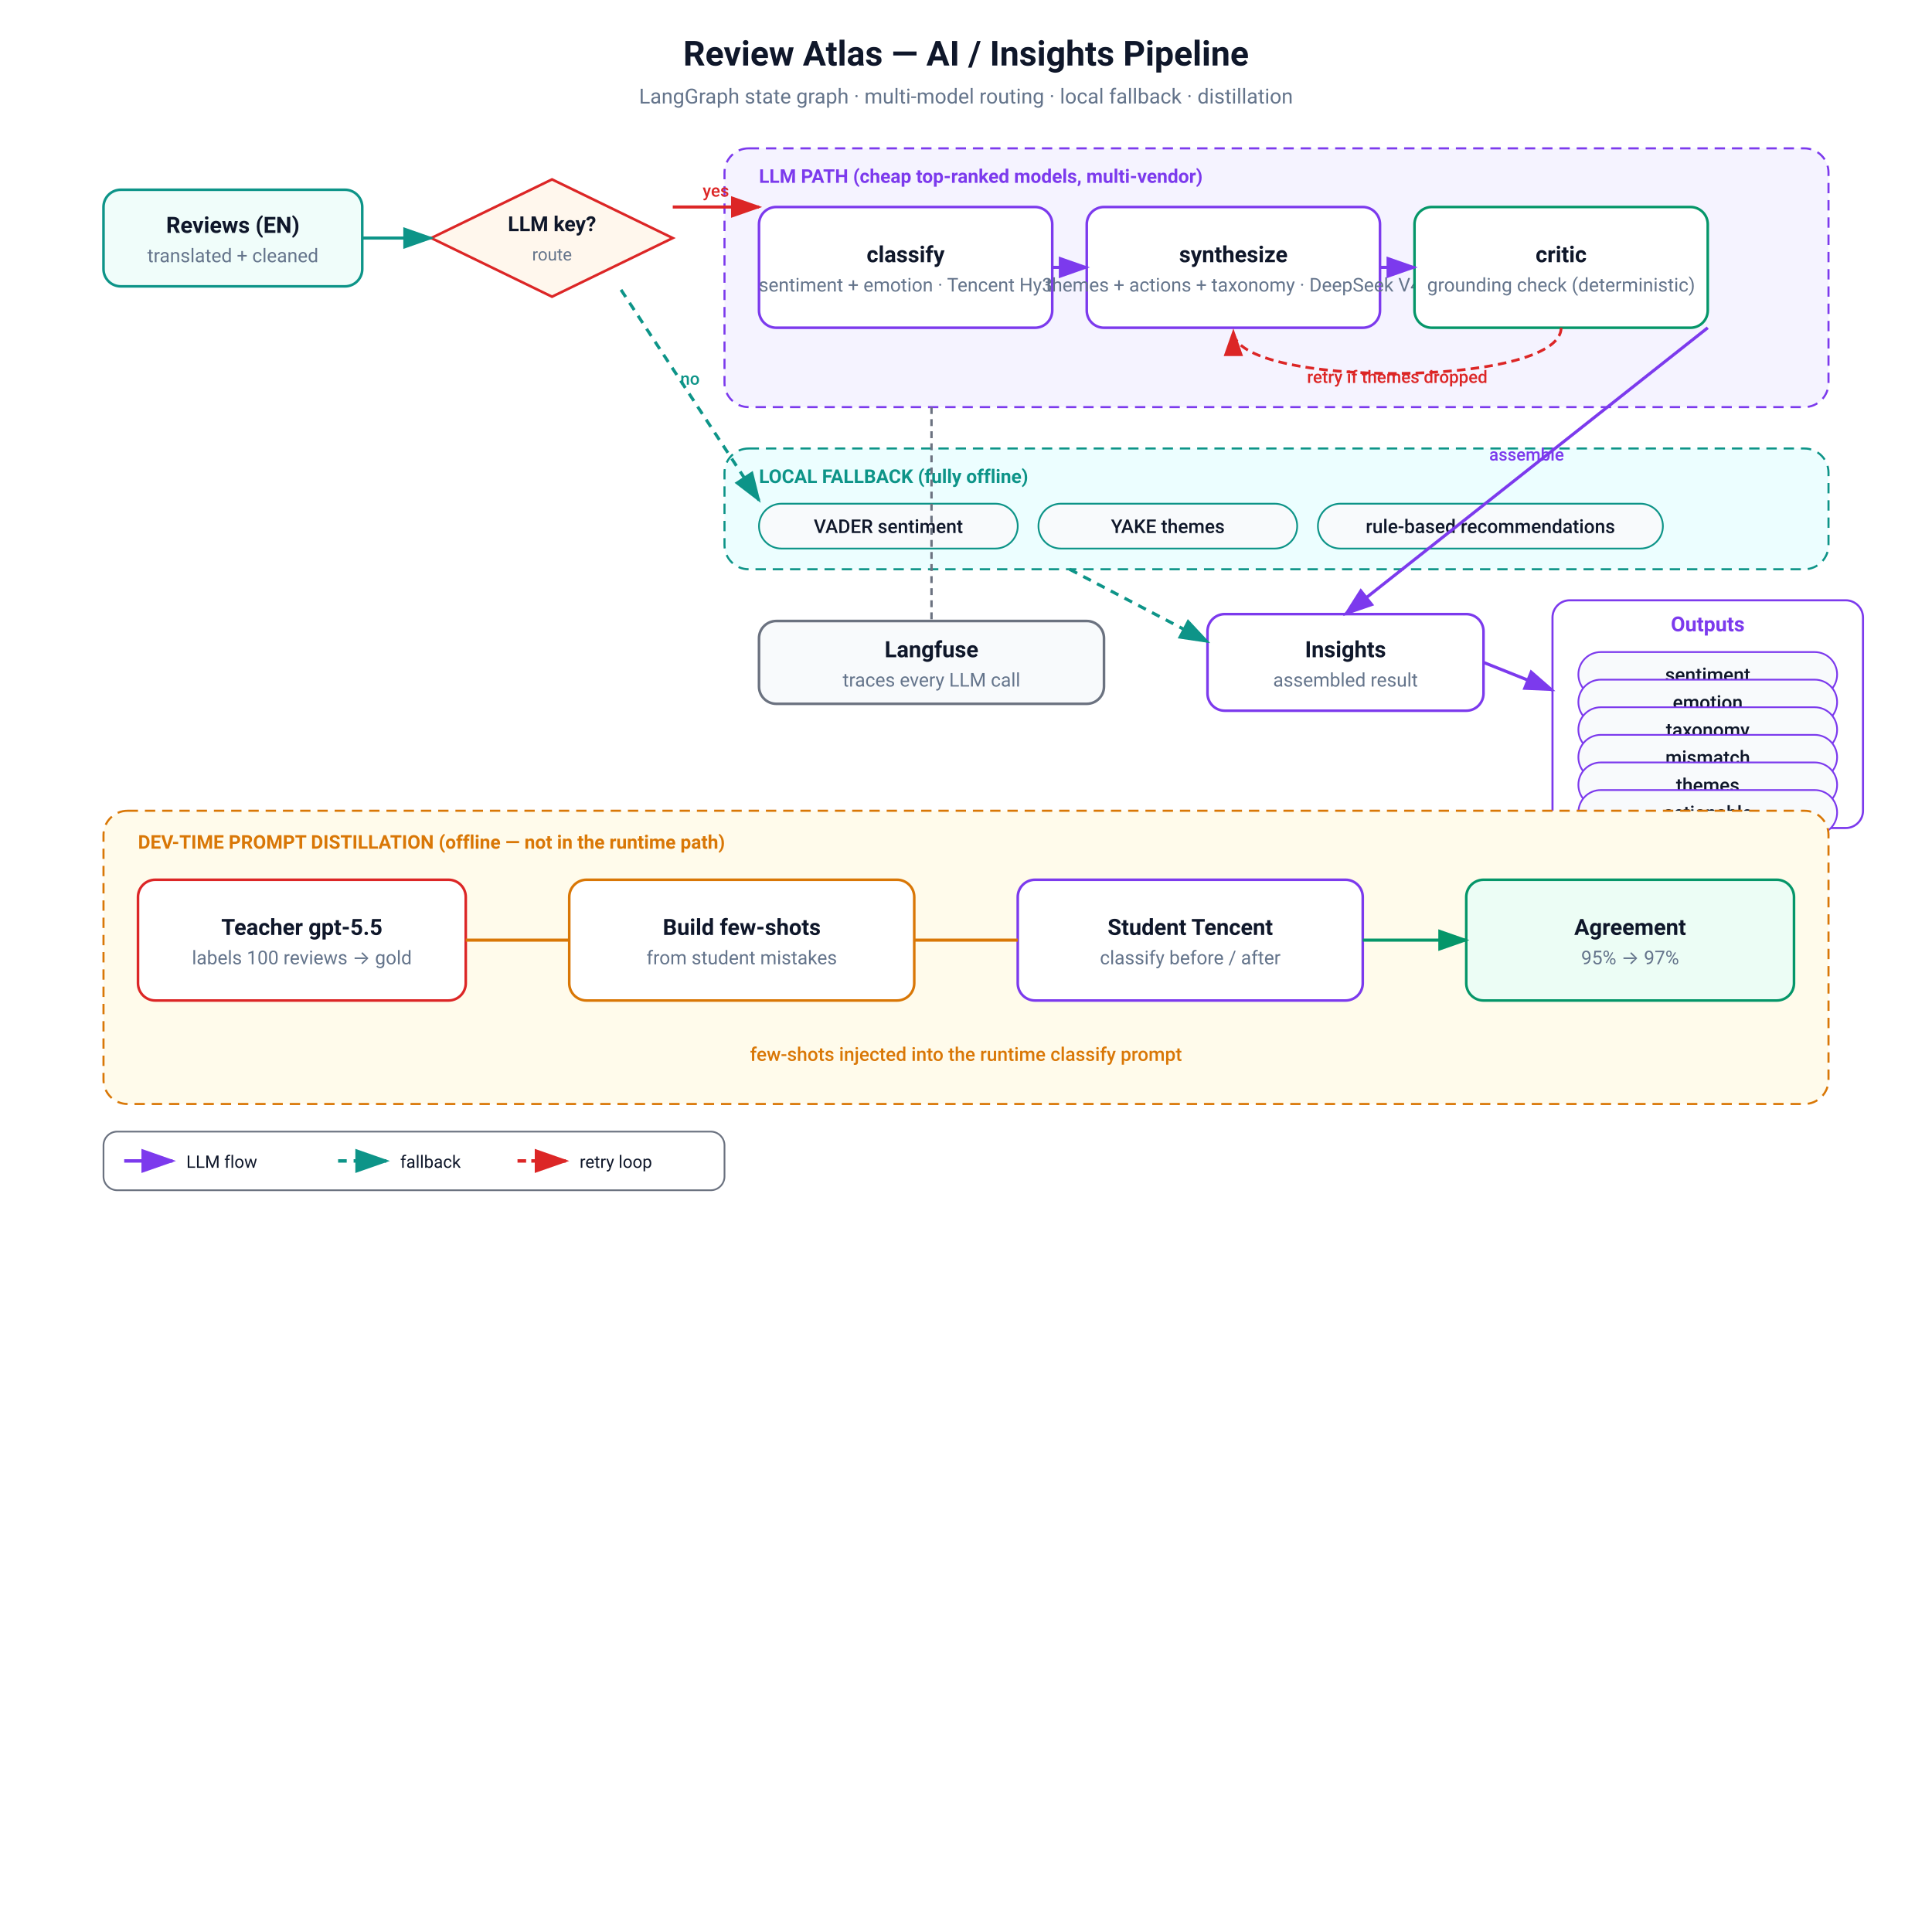
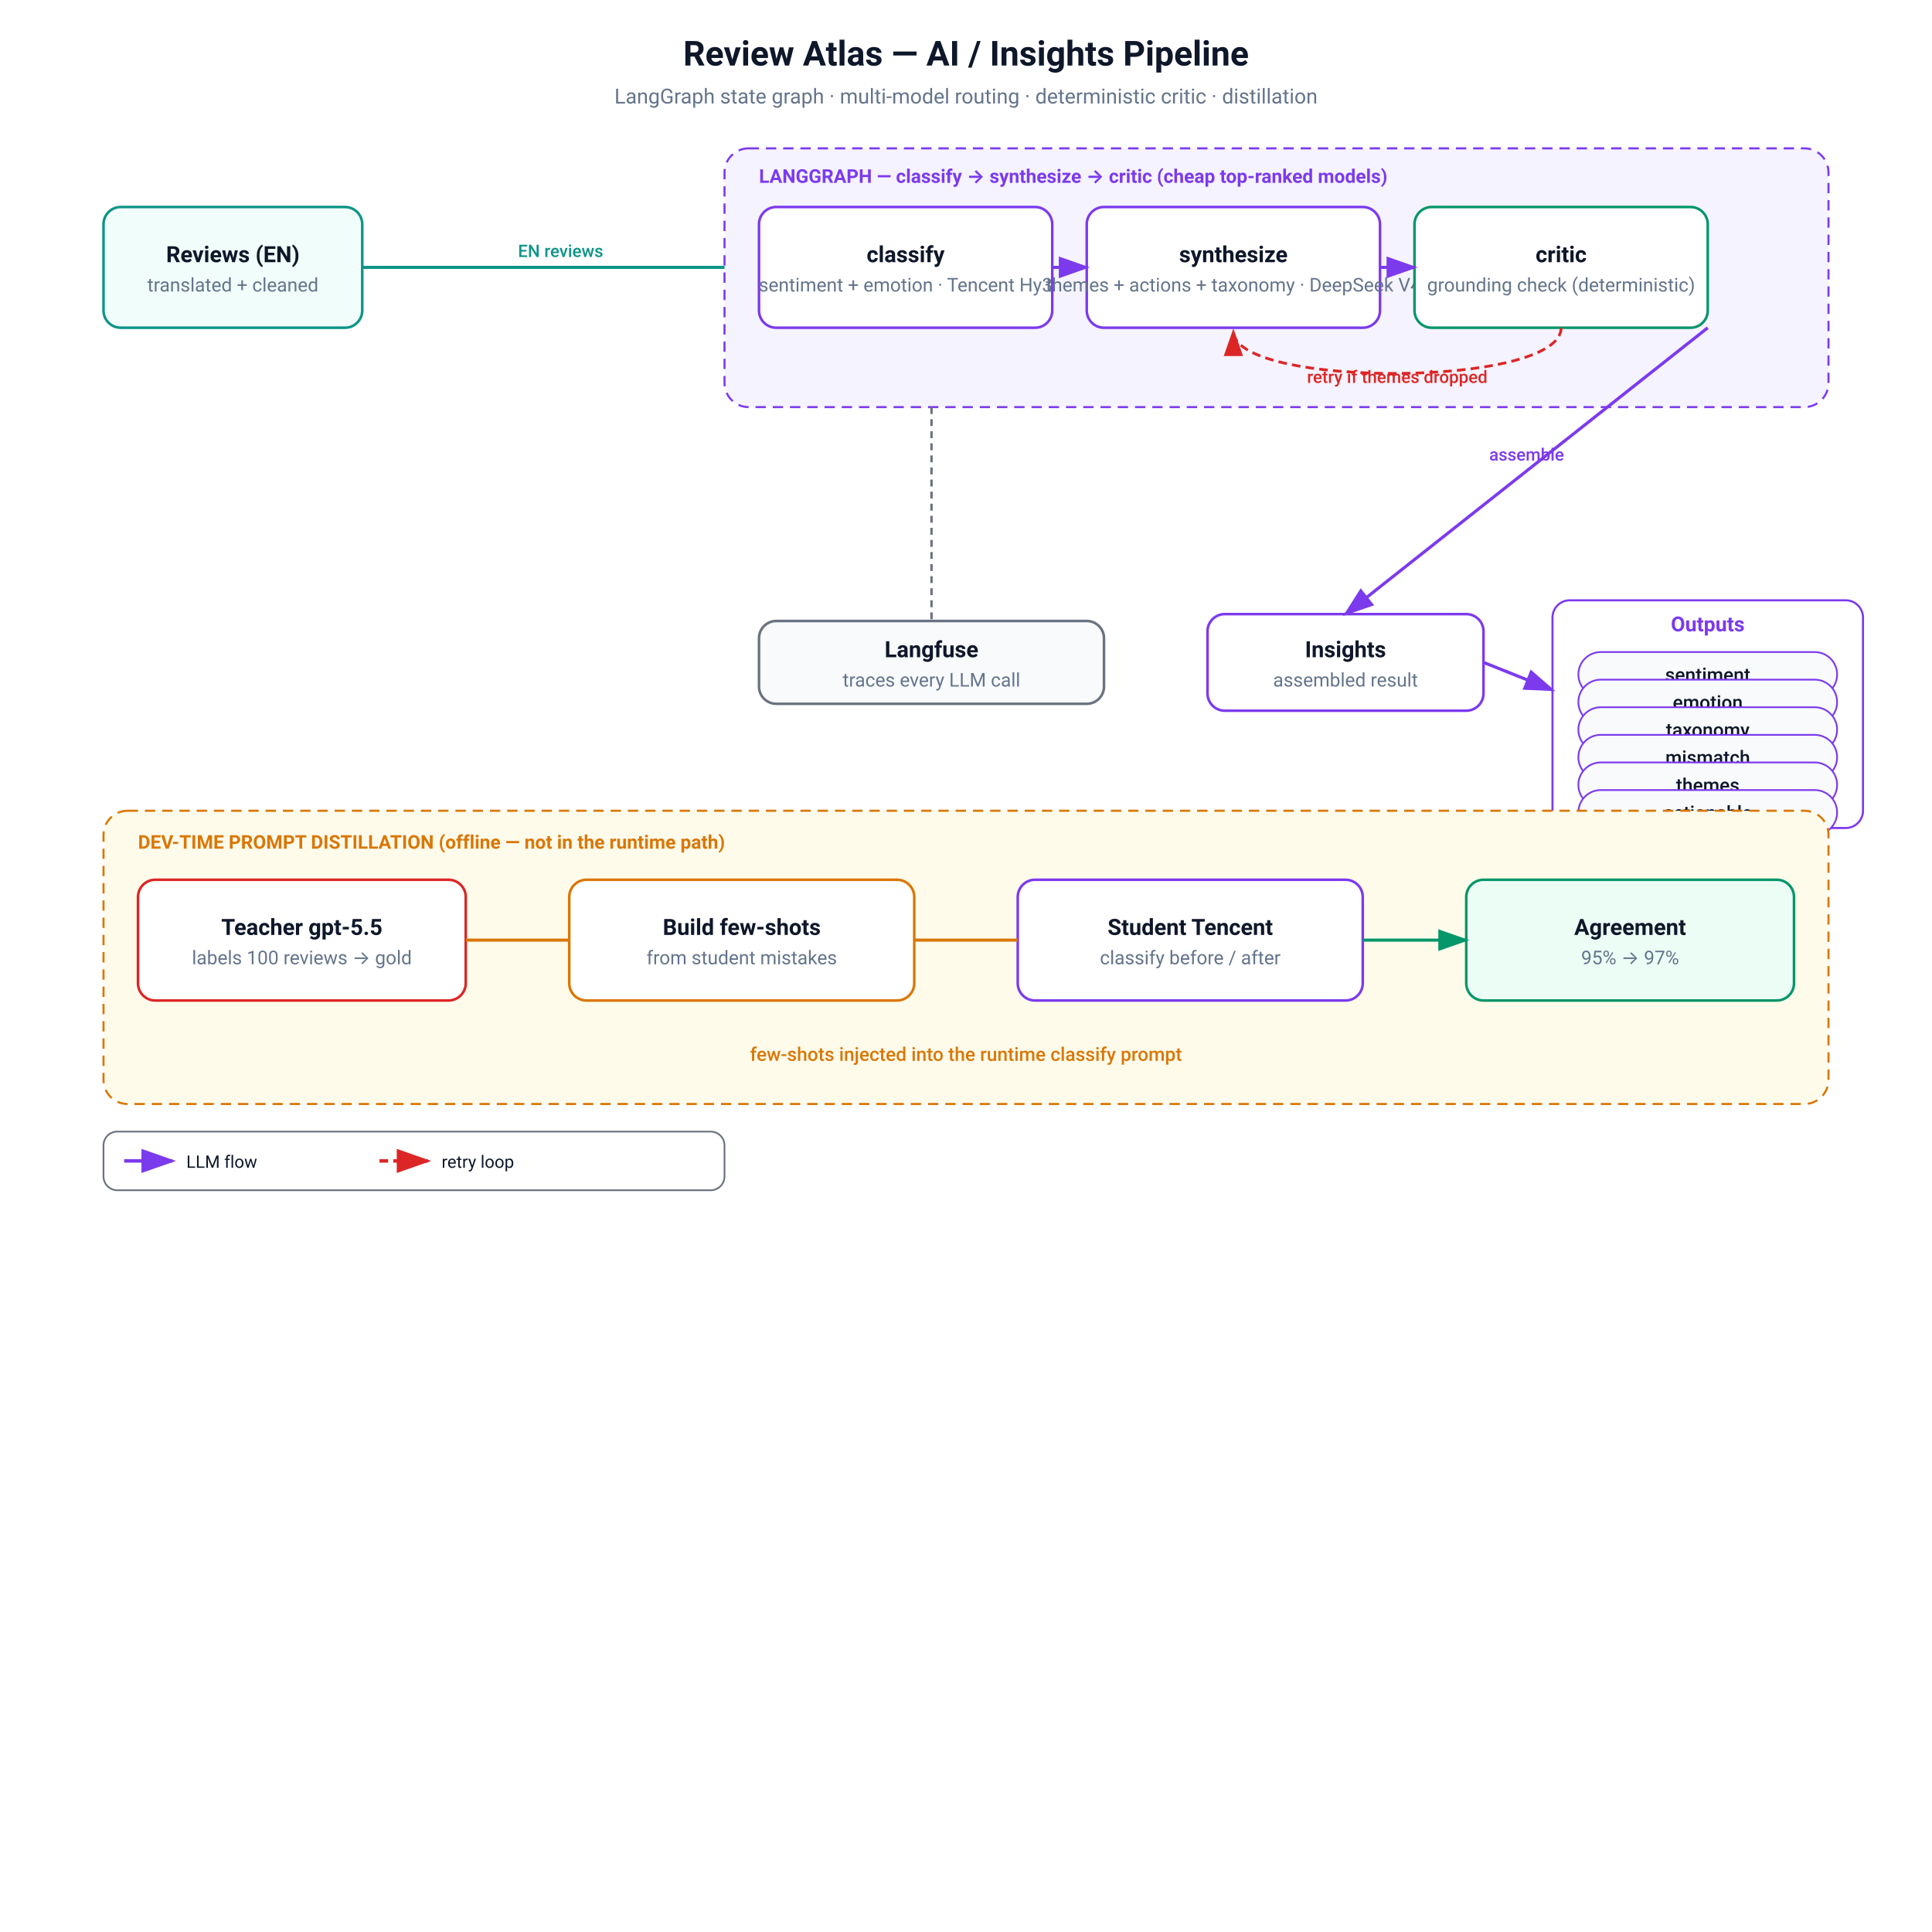
<svg xmlns="http://www.w3.org/2000/svg" viewBox="0 0 1120 1120" width="1120" height="1120">
  <rect x="0" y="0" width="1120" height="1120" fill="#ffffff" />
  <defs>
    <marker id="a-2563eb" markerWidth="10" markerHeight="7" refX="9" refY="3.5" orient="auto">
      <path d="M0,0 L10,3.5 L0,7 z" fill="#2563eb" />
    </marker>
    <marker id="a-0d9488" markerWidth="10" markerHeight="7" refX="9" refY="3.5" orient="auto">
      <path d="M0,0 L10,3.5 L0,7 z" fill="#0d9488" />
    </marker>
    <marker id="a-7c3aed" markerWidth="10" markerHeight="7" refX="9" refY="3.5" orient="auto">
      <path d="M0,0 L10,3.5 L0,7 z" fill="#7c3aed" />
    </marker>
    <marker id="a-059669" markerWidth="10" markerHeight="7" refX="9" refY="3.5" orient="auto">
      <path d="M0,0 L10,3.5 L0,7 z" fill="#059669" />
    </marker>
    <marker id="a-dc2626" markerWidth="10" markerHeight="7" refX="9" refY="3.5" orient="auto">
      <path d="M0,0 L10,3.5 L0,7 z" fill="#dc2626" />
    </marker>
    <marker id="a-6b7280" markerWidth="10" markerHeight="7" refX="9" refY="3.5" orient="auto">
      <path d="M0,0 L10,3.5 L0,7 z" fill="#6b7280" />
    </marker>
    <style>text{font-family:-apple-system,BlinkMacSystemFont,"Segoe UI",Roboto,sans-serif;}</style>
  </defs>
  <text x="560.0" y="38" font-size="20" text-anchor="middle" font-weight="700" fill="#0f172a">Review Atlas — AI / Insights Pipeline</text>
-   <text x="560.0" y="60" font-size="12" text-anchor="middle" font-weight="400" fill="#64748b">LangGraph state graph · multi-model routing · local fallback · distillation</text>
-   <rect x="60" y="110" width="150" height="56" rx="10" fill="#f0fdfa" stroke="#0d9488" stroke-width="1.5" />
-   <text x="135.0" y="135.0" font-size="13" text-anchor="middle" font-weight="600" fill="#0f172a">Reviews (EN)</text>
-   <text x="135.0" y="152.0" font-size="11" text-anchor="middle" font-weight="400" fill="#64748b">translated + cleaned</text>
-   <path d="M320,104 L390,138 L320,172 L250,138 z" fill="#fff7ed" stroke="#dc2626" stroke-width="1.5" />
-   <text x="320" y="134" font-size="12" text-anchor="middle" font-weight="600" fill="#0f172a">LLM key?</text>
-   <text x="320" y="151" font-size="10" text-anchor="middle" font-weight="400" fill="#64748b">route</text>
-   <line x1="210" y1="138" x2="250" y2="138" stroke="#0d9488" stroke-width="1.8" marker-end="url(#a-0d9488)" />
+   <text x="560.0" y="60" font-size="12" text-anchor="middle" font-weight="400" fill="#64748b">LangGraph state graph · multi-model routing · deterministic critic · distillation</text>
+   <rect x="60" y="120" width="150" height="70" rx="10" fill="#f0fdfa" stroke="#0d9488" stroke-width="1.5" />
+   <text x="135.0" y="152.0" font-size="13" text-anchor="middle" font-weight="600" fill="#0f172a">Reviews (EN)</text>
+   <text x="135.0" y="169.0" font-size="11" text-anchor="middle" font-weight="400" fill="#64748b">translated + cleaned</text>
+   <line x1="210" y1="155" x2="440" y2="155" stroke="#0d9488" stroke-width="1.8" marker-end="url(#a-0d9488)" />
+   <text x="325.0" y="149.0" font-size="10" text-anchor="middle" font-weight="500" fill="#0d9488">EN reviews</text>
  <rect x="420" y="86" width="640" height="150" rx="14" fill="#f5f3ff" stroke="#7c3aed" stroke-width="1.2" stroke-dasharray="6,4" />
-   <text x="440" y="106" font-size="11" text-anchor="start" font-weight="700" fill="#7c3aed">LLM PATH (cheap top-ranked models, multi-vendor)</text>
+   <text x="440" y="106" font-size="11" text-anchor="start" font-weight="700" fill="#7c3aed">LANGGRAPH — classify → synthesize → critic (cheap top-ranked models)</text>
  <rect x="440" y="120" width="170" height="70" rx="10" fill="#ffffff" stroke="#7c3aed" stroke-width="1.5" />
  <text x="525.0" y="152.0" font-size="13" text-anchor="middle" font-weight="600" fill="#0f172a">classify</text>
  <text x="525.0" y="169.0" font-size="11" text-anchor="middle" font-weight="400" fill="#64748b">sentiment + emotion · Tencent Hy3</text>
  <rect x="630" y="120" width="170" height="70" rx="10" fill="#ffffff" stroke="#7c3aed" stroke-width="1.5" />
  <text x="715.0" y="152.0" font-size="13" text-anchor="middle" font-weight="600" fill="#0f172a">synthesize</text>
  <text x="715.0" y="169.0" font-size="11" text-anchor="middle" font-weight="400" fill="#64748b">themes + actions + taxonomy · DeepSeek V4</text>
  <rect x="820" y="120" width="170" height="70" rx="10" fill="#ffffff" stroke="#059669" stroke-width="1.5" />
  <text x="905.0" y="152.0" font-size="13" text-anchor="middle" font-weight="600" fill="#0f172a">critic</text>
  <text x="905.0" y="169.0" font-size="11" text-anchor="middle" font-weight="400" fill="#64748b">grounding check (deterministic)</text>
  <line x1="610" y1="155" x2="630" y2="155" stroke="#7c3aed" stroke-width="1.8" marker-end="url(#a-7c3aed)" />
  <line x1="800" y1="155" x2="820" y2="155" stroke="#7c3aed" stroke-width="1.8" marker-end="url(#a-7c3aed)" />
  <path d="M905,190 C905,225 715,225 715,192" fill="none" stroke="#dc2626" stroke-width="1.6" stroke-dasharray="5,3" marker-end="url(#a-dc2626)" />
  <text x="810" y="222" font-size="10" text-anchor="middle" font-weight="500" fill="#dc2626">retry if themes dropped</text>
-   <line x1="390" y1="120" x2="440" y2="120" stroke="#dc2626" stroke-width="1.8" marker-end="url(#a-dc2626)" />
-   <text x="415.0" y="114.0" font-size="10" text-anchor="middle" font-weight="500" fill="#dc2626">yes</text>
-   <rect x="420" y="260" width="640" height="70" rx="14" fill="#ecfeff" stroke="#0d9488" stroke-width="1.2" stroke-dasharray="6,4" />
-   <text x="440" y="280" font-size="11" text-anchor="start" font-weight="700" fill="#0d9488">LOCAL FALLBACK (fully offline)</text>
-   <rect x="440" y="292" width="150" height="26" rx="13" fill="#f8fafc" stroke="#0d9488" stroke-width="1" />
-   <text x="515.0" y="309" font-size="11" text-anchor="middle" font-weight="500" fill="#0f172a">VADER sentiment</text>
-   <rect x="602" y="292" width="150" height="26" rx="13" fill="#f8fafc" stroke="#0d9488" stroke-width="1" />
-   <text x="677.0" y="309" font-size="11" text-anchor="middle" font-weight="500" fill="#0f172a">YAKE themes</text>
-   <rect x="764" y="292" width="200" height="26" rx="13" fill="#f8fafc" stroke="#0d9488" stroke-width="1" />
-   <text x="864.0" y="309" font-size="11" text-anchor="middle" font-weight="500" fill="#0f172a">rule-based recommendations</text>
-   <line x1="360" y1="168" x2="440" y2="290" stroke="#0d9488" stroke-width="1.8" stroke-dasharray="5,4" marker-end="url(#a-0d9488)" />
-   <text x="400.0" y="223.0" font-size="10" text-anchor="middle" font-weight="500" fill="#0d9488">no</text>
  <rect x="440" y="360" width="200" height="48" rx="10" fill="#f8fafc" stroke="#6b7280" stroke-width="1.5" />
  <text x="540.0" y="381.0" font-size="13" text-anchor="middle" font-weight="600" fill="#0f172a">Langfuse</text>
  <text x="540.0" y="398.0" font-size="11" text-anchor="middle" font-weight="400" fill="#64748b">traces every LLM call</text>
  <path d="M540,236 L540,360" stroke="#6b7280" stroke-width="1.4" stroke-dasharray="4,3" />
  <rect x="700" y="356" width="160" height="56" rx="10" fill="#ffffff" stroke="#7c3aed" stroke-width="1.5" />
  <text x="780.0" y="381.0" font-size="13" text-anchor="middle" font-weight="600" fill="#0f172a">Insights</text>
  <text x="780.0" y="398.0" font-size="11" text-anchor="middle" font-weight="400" fill="#64748b">assembled result</text>
  <line x1="990" y1="190" x2="780" y2="356" stroke="#7c3aed" stroke-width="1.8" marker-end="url(#a-7c3aed)" />
  <text x="885.0" y="267.0" font-size="10" text-anchor="middle" font-weight="500" fill="#7c3aed">assemble</text>
-   <line x1="620" y1="330" x2="700" y2="372" stroke="#0d9488" stroke-width="1.8" stroke-dasharray="5,4" marker-end="url(#a-0d9488)" />
  <rect x="900" y="348" width="180" height="132" rx="10" fill="#ffffff" stroke="#7c3aed" stroke-width="1.2" />
  <text x="990" y="366" font-size="12" text-anchor="middle" font-weight="700" fill="#7c3aed">Outputs</text>
  <rect x="915" y="378" width="150" height="26" rx="13" fill="#f8fafc" stroke="#7c3aed" stroke-width="1" />
  <text x="990.0" y="395" font-size="11" text-anchor="middle" font-weight="500" fill="#0f172a">sentiment</text>
  <rect x="915" y="394" width="150" height="26" rx="13" fill="#f8fafc" stroke="#7c3aed" stroke-width="1" />
  <text x="990.0" y="411" font-size="11" text-anchor="middle" font-weight="500" fill="#0f172a">emotion</text>
  <rect x="915" y="410" width="150" height="26" rx="13" fill="#f8fafc" stroke="#7c3aed" stroke-width="1" />
  <text x="990.0" y="427" font-size="11" text-anchor="middle" font-weight="500" fill="#0f172a">taxonomy</text>
  <rect x="915" y="426" width="150" height="26" rx="13" fill="#f8fafc" stroke="#7c3aed" stroke-width="1" />
  <text x="990.0" y="443" font-size="11" text-anchor="middle" font-weight="500" fill="#0f172a">mismatch</text>
  <rect x="915" y="442" width="150" height="26" rx="13" fill="#f8fafc" stroke="#7c3aed" stroke-width="1" />
  <text x="990.0" y="459" font-size="11" text-anchor="middle" font-weight="500" fill="#0f172a">themes</text>
  <rect x="915" y="458" width="150" height="26" rx="13" fill="#f8fafc" stroke="#7c3aed" stroke-width="1" />
  <text x="990.0" y="475" font-size="11" text-anchor="middle" font-weight="500" fill="#0f172a">actionable</text>
  <line x1="860" y1="384" x2="900" y2="400" stroke="#7c3aed" stroke-width="1.8" marker-end="url(#a-7c3aed)" />
  <rect x="60" y="470" width="1000" height="170" rx="14" fill="#fffbeb" stroke="#d97706" stroke-width="1.2" stroke-dasharray="6,4" />
  <text x="80" y="492" font-size="11" text-anchor="start" font-weight="700" fill="#d97706">DEV-TIME PROMPT DISTILLATION (offline — not in the runtime path)</text>
  <rect x="80" y="510" width="190" height="70" rx="10" fill="#ffffff" stroke="#dc2626" stroke-width="1.5" />
  <text x="175.0" y="542.0" font-size="13" text-anchor="middle" font-weight="600" fill="#0f172a">Teacher gpt-5.5</text>
  <text x="175.0" y="559.0" font-size="11" text-anchor="middle" font-weight="400" fill="#64748b">labels 100 reviews → gold</text>
  <rect x="330" y="510" width="200" height="70" rx="10" fill="#ffffff" stroke="#d97706" stroke-width="1.5" />
  <text x="430.0" y="542.0" font-size="13" text-anchor="middle" font-weight="600" fill="#0f172a">Build few-shots</text>
  <text x="430.0" y="559.0" font-size="11" text-anchor="middle" font-weight="400" fill="#64748b">from student mistakes</text>
  <rect x="590" y="510" width="200" height="70" rx="10" fill="#ffffff" stroke="#7c3aed" stroke-width="1.5" />
  <text x="690.0" y="542.0" font-size="13" text-anchor="middle" font-weight="600" fill="#0f172a">Student Tencent</text>
  <text x="690.0" y="559.0" font-size="11" text-anchor="middle" font-weight="400" fill="#64748b">classify before / after</text>
  <rect x="850" y="510" width="190" height="70" rx="10" fill="#ecfdf5" stroke="#059669" stroke-width="1.5" />
  <text x="945.0" y="542.0" font-size="13" text-anchor="middle" font-weight="600" fill="#0f172a">Agreement</text>
  <text x="945.0" y="559.0" font-size="11" text-anchor="middle" font-weight="400" fill="#64748b">95% → 97%</text>
  <line x1="270" y1="545" x2="330" y2="545" stroke="#d97706" stroke-width="1.8" marker-end="url(#a-d97706)" />
  <line x1="530" y1="545" x2="590" y2="545" stroke="#d97706" stroke-width="1.8" marker-end="url(#a-d97706)" />
  <line x1="790" y1="545" x2="850" y2="545" stroke="#059669" stroke-width="1.8" marker-end="url(#a-059669)" />
  <text x="560" y="615" font-size="11" text-anchor="middle" font-weight="500" fill="#d97706">few-shots injected into the runtime classify prompt</text>
  <rect x="60" y="656" width="360" height="34" rx="8" fill="#ffffff" stroke="#6b7280" stroke-width="1" />
  <line x1="72" y1="673" x2="100" y2="673" stroke="#7c3aed" stroke-width="2" marker-end="url(#a-7c3aed)" />
  <text x="108" y="677" font-size="10" text-anchor="start" font-weight="400" fill="#0f172a">LLM flow</text>
-   <line x1="196" y1="673" x2="224" y2="673" stroke="#0d9488" stroke-width="2" stroke-dasharray="5,4" marker-end="url(#a-0d9488)" />
-   <text x="232" y="677" font-size="10" text-anchor="start" font-weight="400" fill="#0f172a">fallback</text>
-   <line x1="300" y1="673" x2="328" y2="673" stroke="#dc2626" stroke-width="2" stroke-dasharray="5,3" marker-end="url(#a-dc2626)" />
-   <text x="336" y="677" font-size="10" text-anchor="start" font-weight="400" fill="#0f172a">retry loop</text>
+   <line x1="220" y1="673" x2="248" y2="673" stroke="#dc2626" stroke-width="2" stroke-dasharray="5,3" marker-end="url(#a-dc2626)" />
+   <text x="256" y="677" font-size="10" text-anchor="start" font-weight="400" fill="#0f172a">retry loop</text>
</svg>
